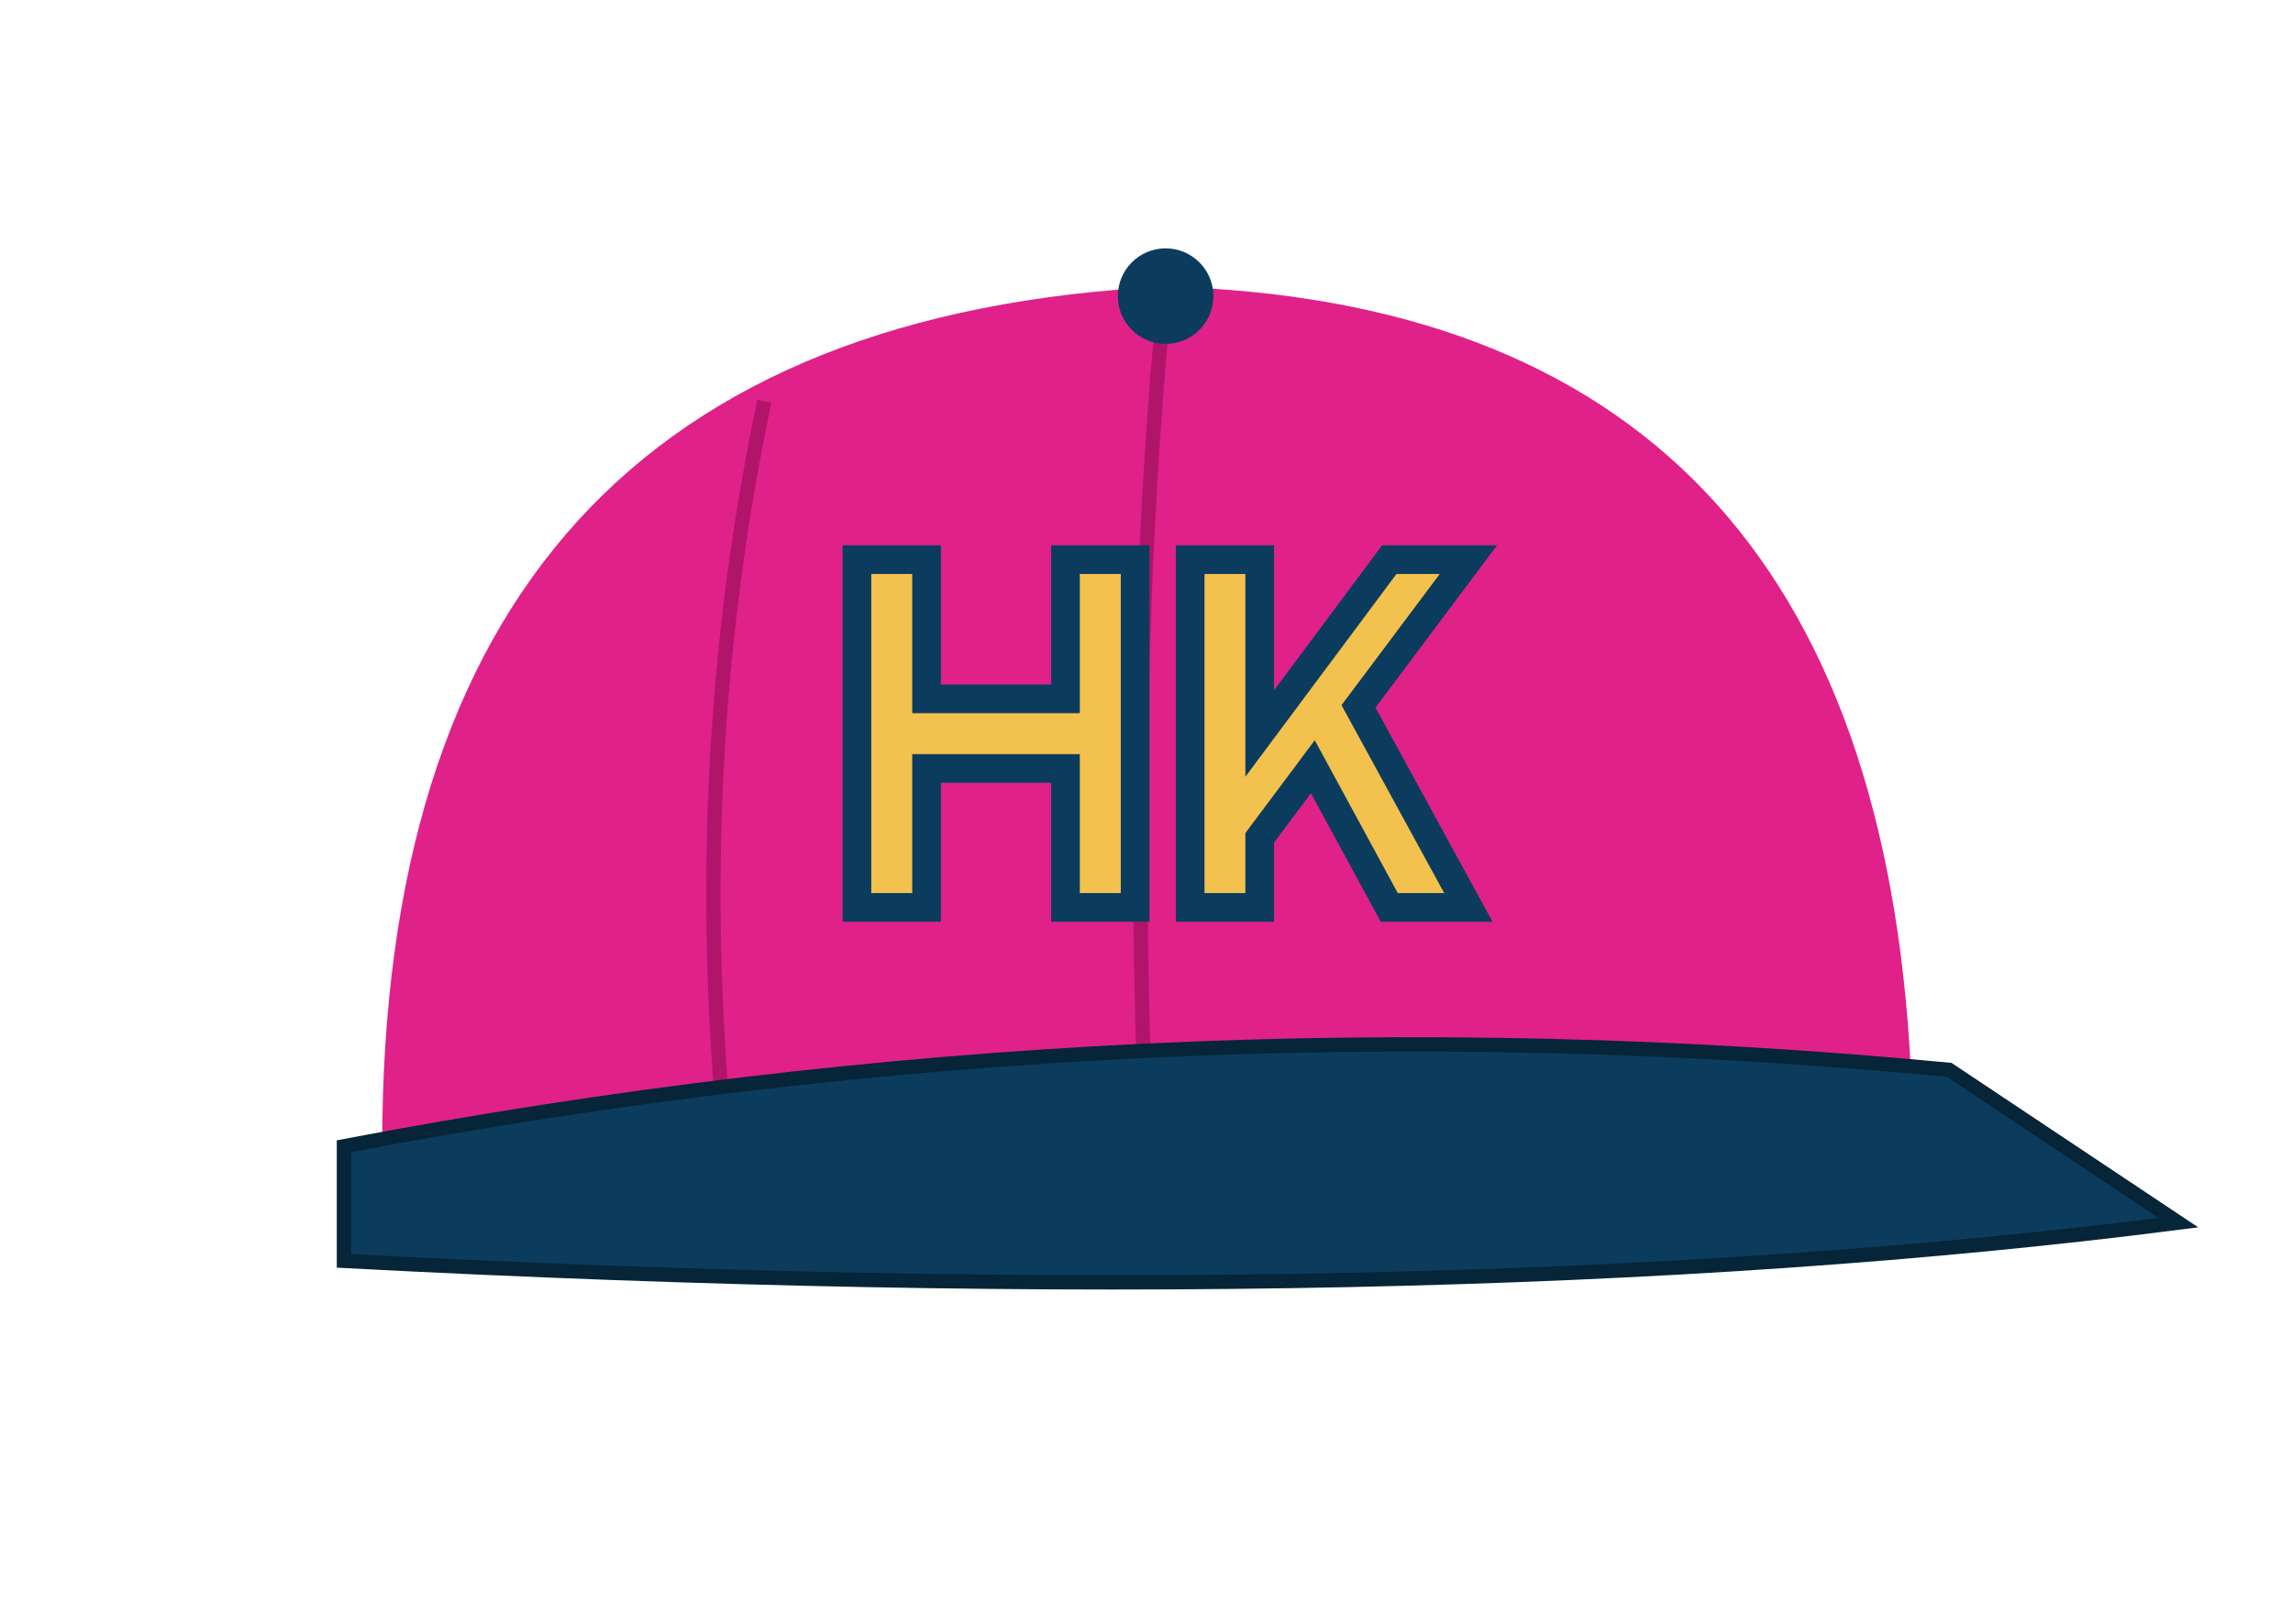
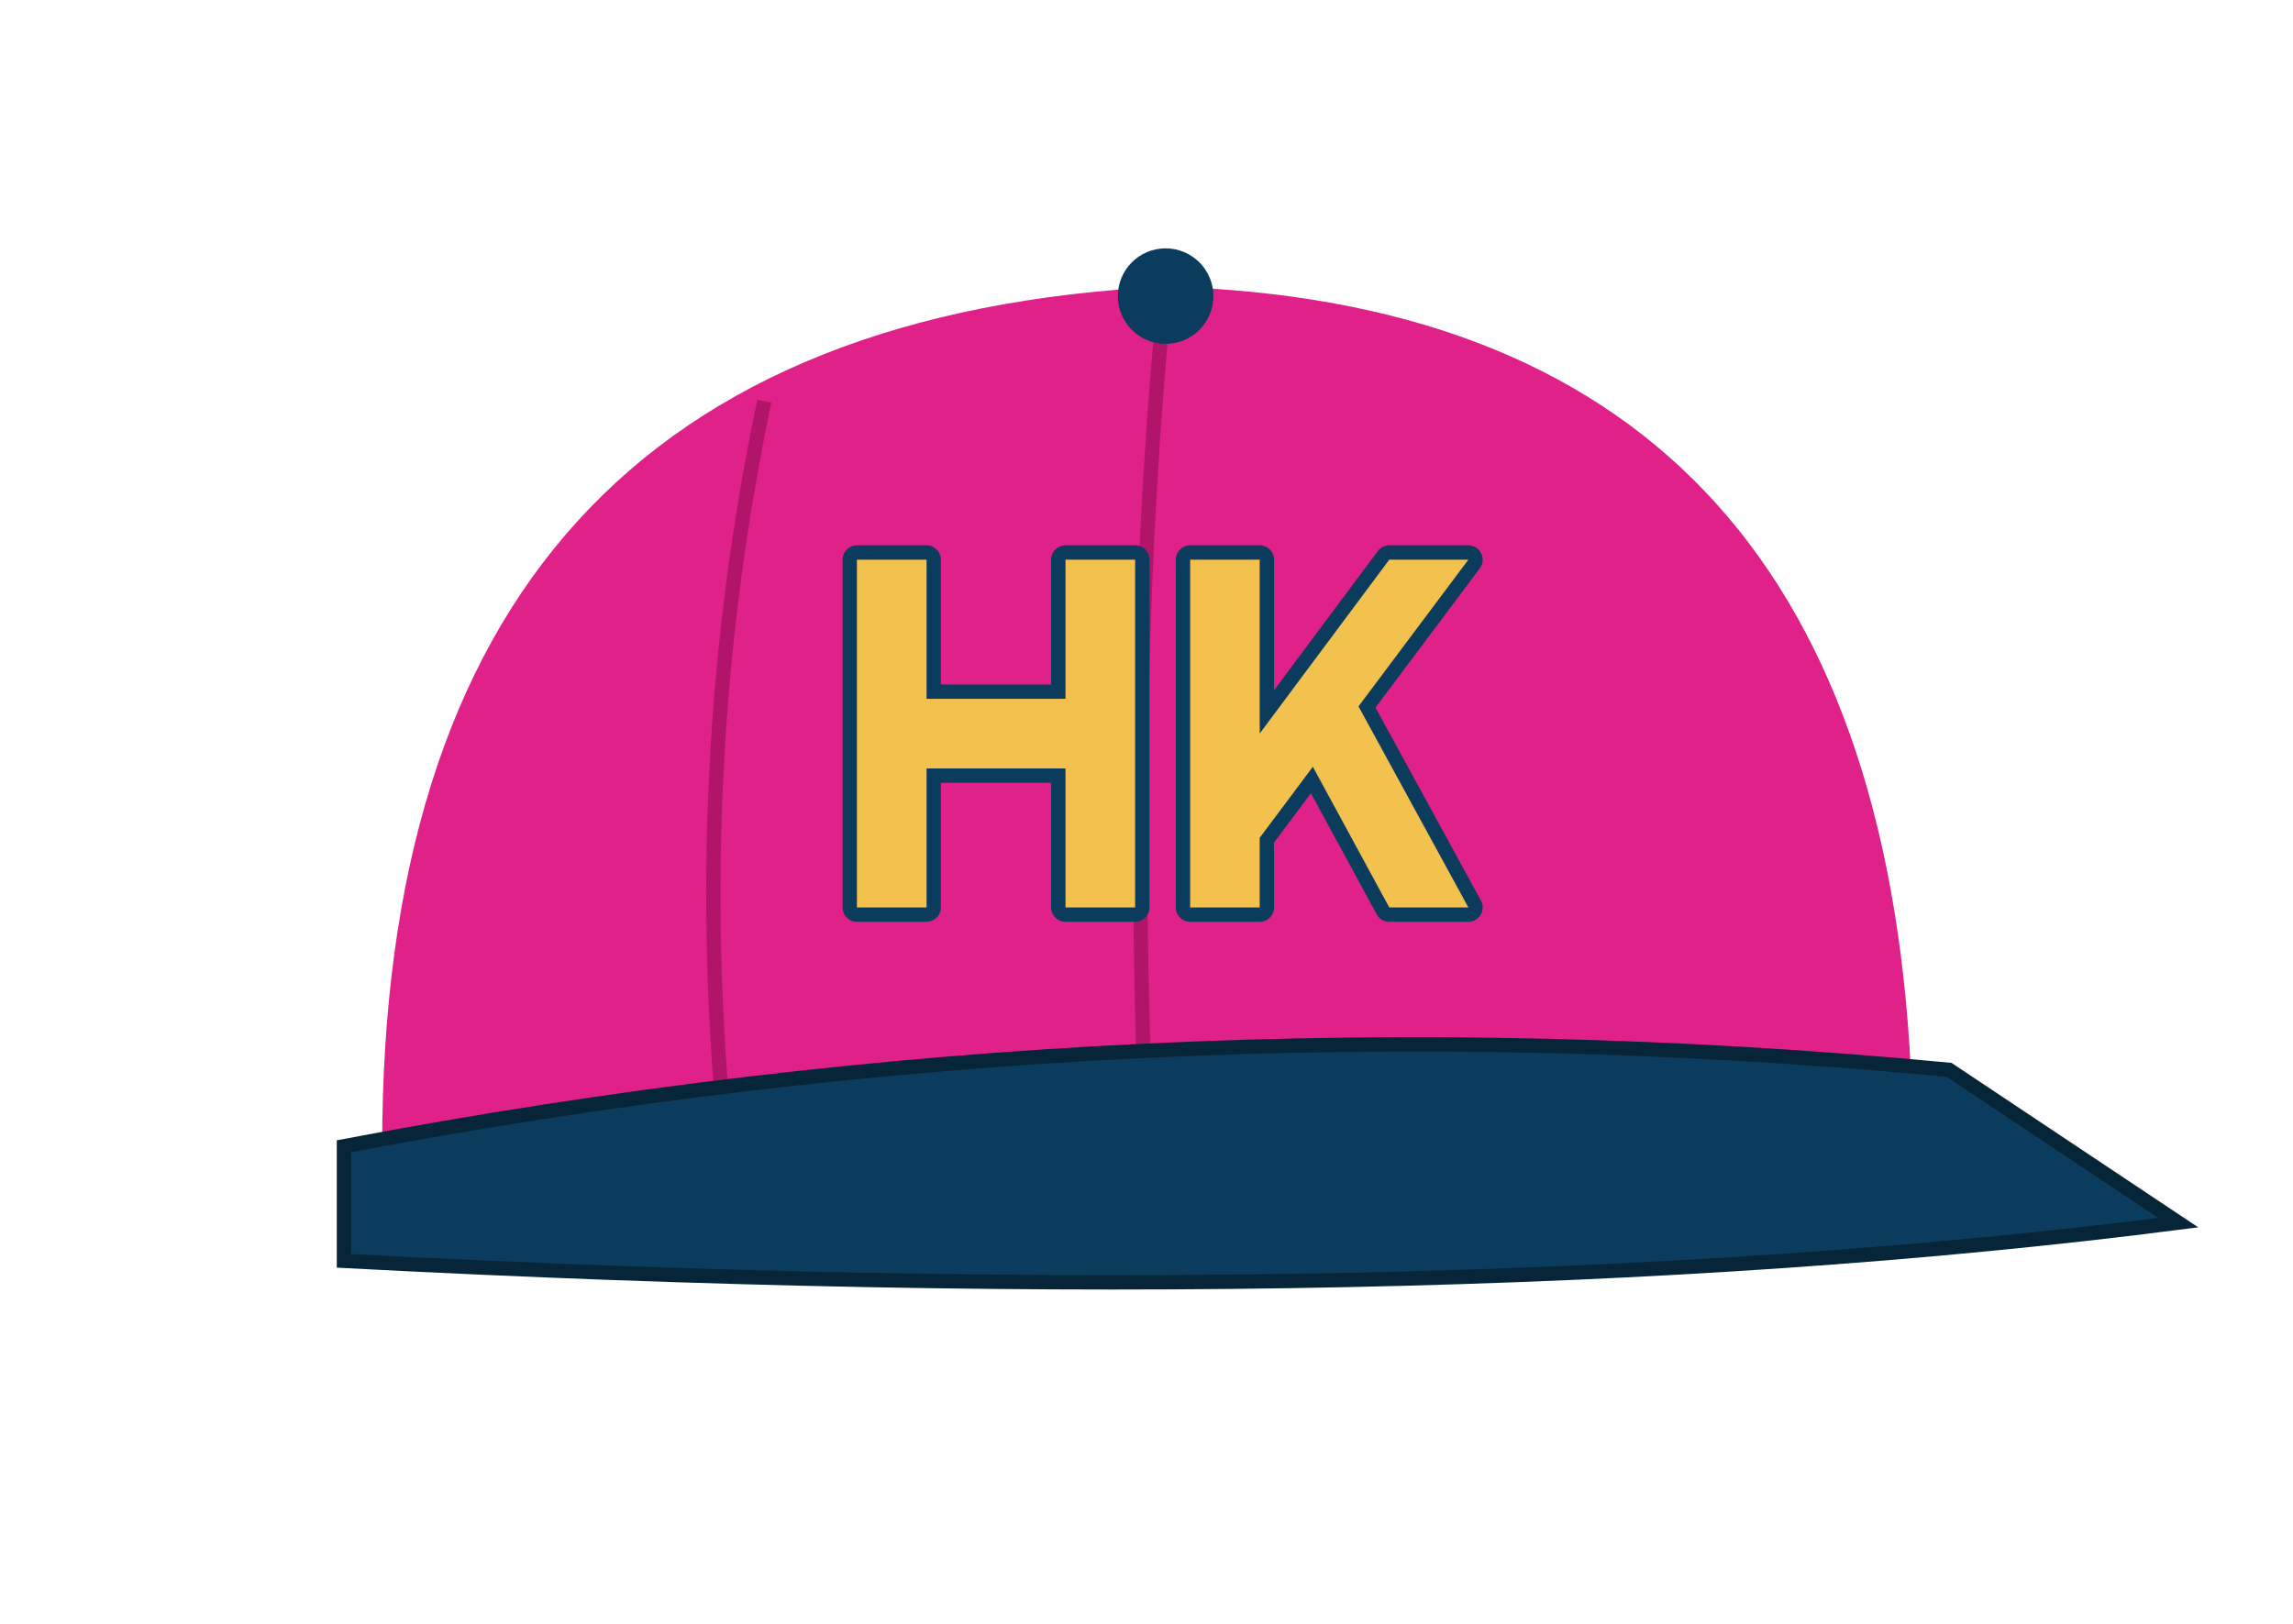
<svg xmlns="http://www.w3.org/2000/svg" viewBox="0 0 240 170" width="240" height="170" role="img" aria-label="Hong Kong cap alternate">
  <path d="M40 120 Q40 34 122 30 Q196 32 200 112 Z" fill="#E0218A" />
  <path d="M122 30 Q118 70 120 120" fill="none" stroke="#B0156A" stroke-width="1.5" />
  <path d="M80 42 Q72 80 76 120" fill="none" stroke="#B0156A" stroke-width="1.5" />
  <circle cx="122" cy="31" r="5" fill="#0B3C5D" />
  <path d="M36 120 Q120 104 204 112 L228 128 Q150 138 36 132 Z" fill="#0B3C5D" stroke="#062538" stroke-width="1.5" />
-   <path d="M96.98 95H89.69V58.59H96.98V73.16H111.52V58.59H118.81V95H111.52V80.45H96.98Z M131.85 95H124.57V58.59H131.85V76.79L145.41 58.59H153.69L142.19 73.95L153.69 95H145.41L137.41 80.27L131.85 87.71Z" fill="#F2C14E" stroke="#0B3C5D" stroke-width="3" />
+   <path d="M96.98 95H89.69V58.59H96.98V73.16H111.52V58.59H118.81V95H111.52V80.45H96.98Z M131.85 95H124.57V58.59H131.85V76.79L145.41 58.59H153.69L142.19 73.95L153.69 95H145.41L137.41 80.27L131.85 87.71Z" fill="#F2C14E" stroke="#0B3C5D" stroke-width="3" stroke-linejoin="round" paint-order="stroke" />
</svg>
